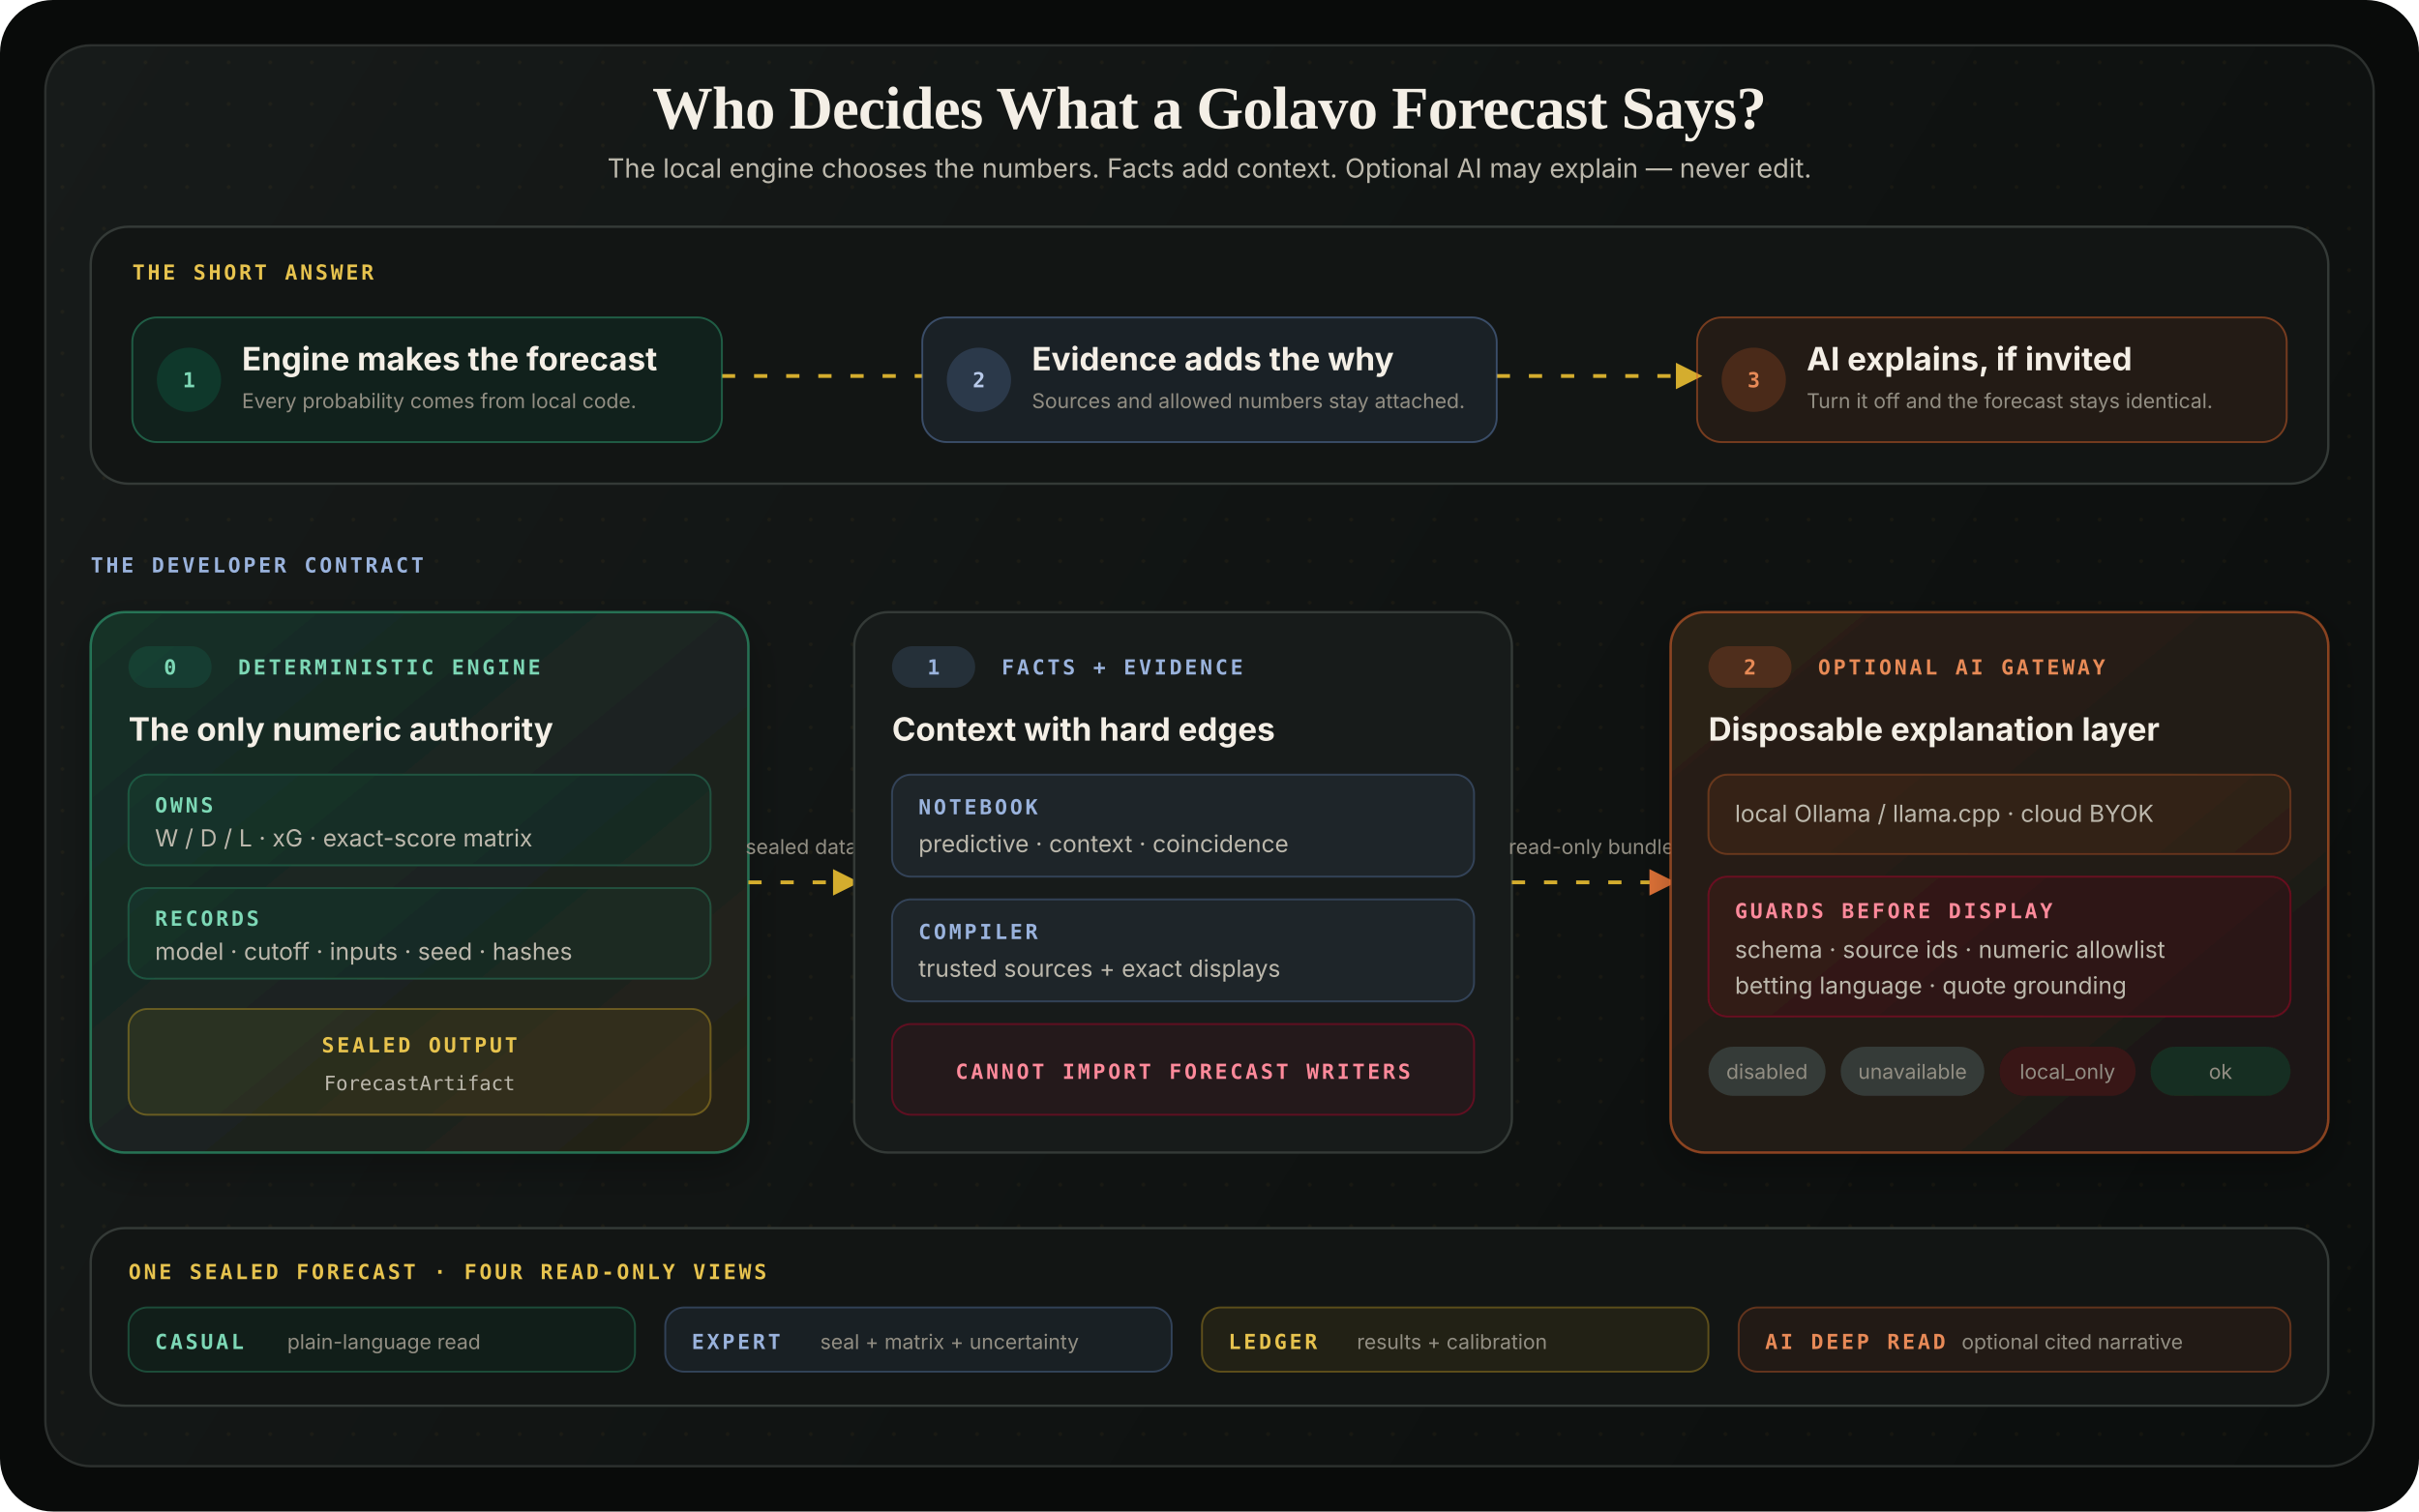
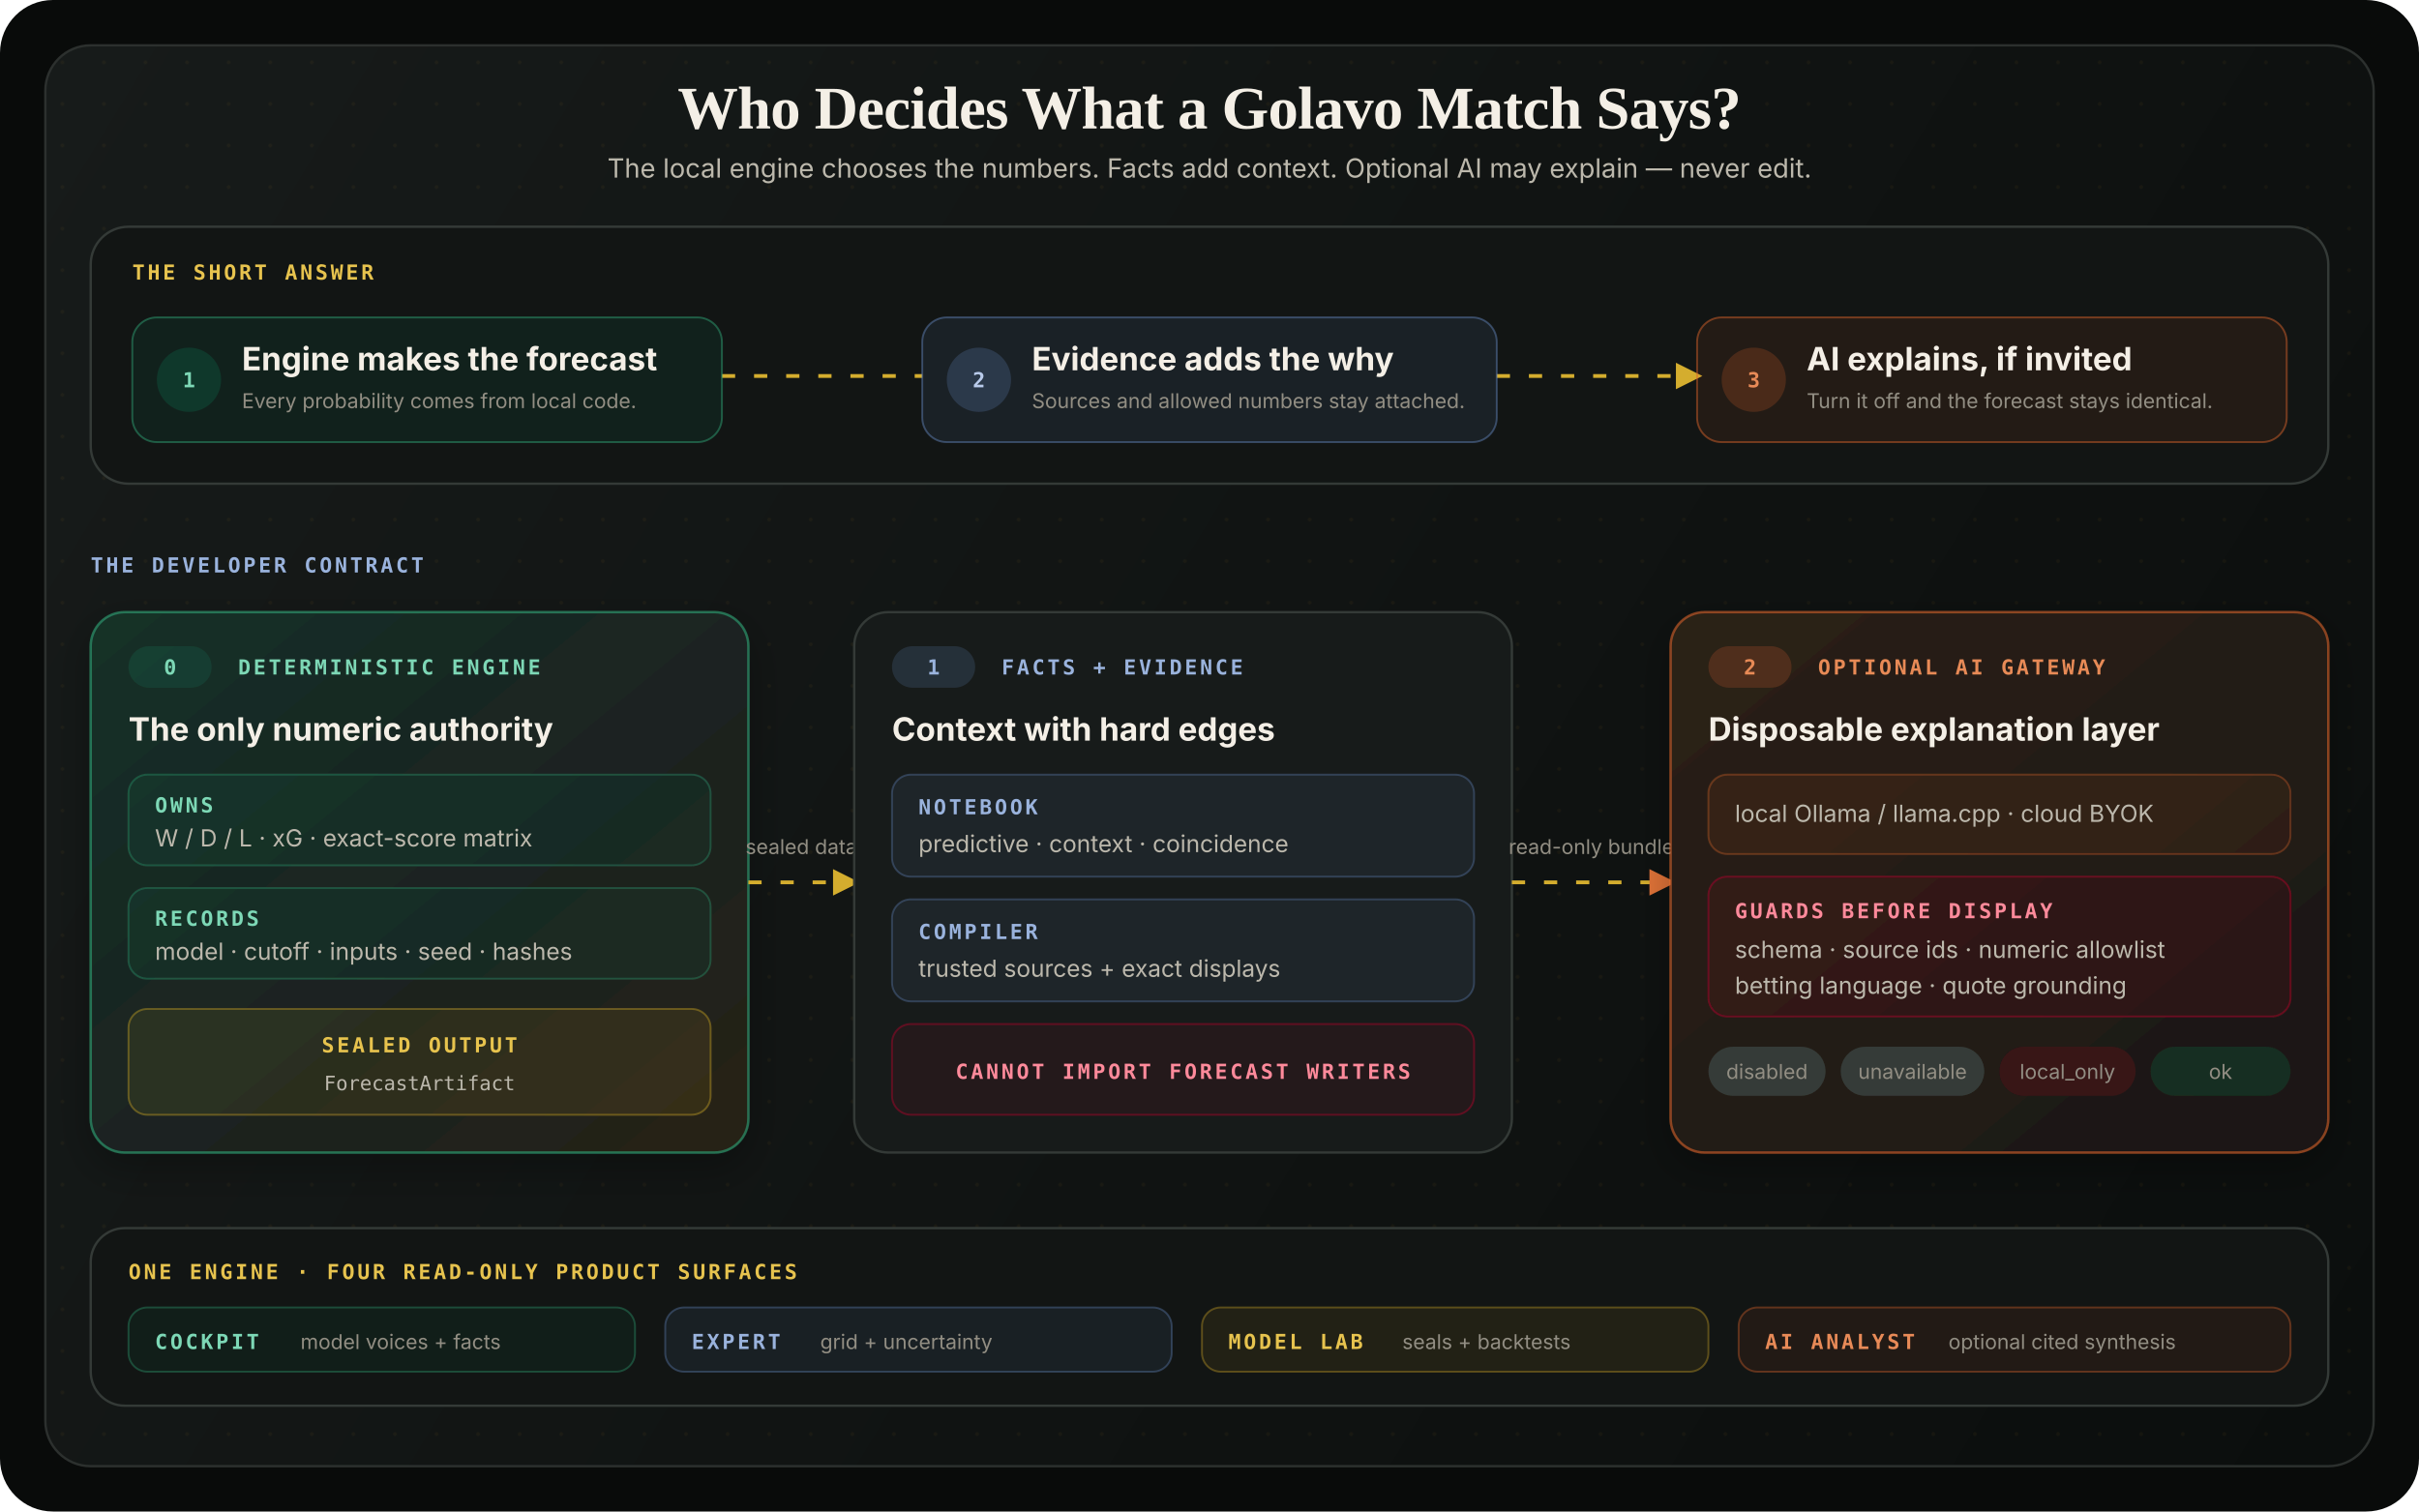
<svg xmlns="http://www.w3.org/2000/svg" width="1280" height="800" viewBox="0 0 1280 800" role="img" aria-labelledby="title desc">
  <defs>
    <linearGradient id="bg" x1="24" y1="24" x2="1256" y2="776" gradientUnits="userSpaceOnUse">
      <stop stop-color="#171B1A" />
      <stop offset=".56" stop-color="#101312" />
      <stop offset="1" stop-color="#0B0E0D" />
    </linearGradient>
    <linearGradient id="engine" x1="0" y1="0" x2="1" y2="1">
      <stop stop-color="#173128" />
      <stop offset=".62" stop-color="#1B211F" />
      <stop offset="1" stop-color="#282216" />
    </linearGradient>
    <linearGradient id="ai" x1="0" y1="0" x2="1" y2="1">
      <stop stop-color="#2B2117" />
      <stop offset="1" stop-color="#1B1713" />
    </linearGradient>
    <pattern id="dots" width="22" height="22" patternUnits="userSpaceOnUse">
      <circle cx="11" cy="11" r="1" fill="#C9A227" fill-opacity=".055" />
    </pattern>
    <filter id="shadow" x="-20%" y="-20%" width="140%" height="160%">
      <feDropShadow dx="0" dy="8" stdDeviation="11" flood-color="#000" flood-opacity=".28" />
    </filter>
    <marker id="gold" viewBox="0 0 10 10" refX="8" refY="5" markerWidth="7" markerHeight="7" orient="auto">
      <path d="M0 0L10 5L0 10Z" fill="#D4AD2E" />
    </marker>
    <marker id="orange" viewBox="0 0 10 10" refX="8" refY="5" markerWidth="7" markerHeight="7" orient="auto">
      <path d="M0 0L10 5L0 10Z" fill="#E07338" />
    </marker>
    <style>
      .title{font:600 32px Georgia,"Times New Roman",serif;letter-spacing:-.35px;fill:#F4EFE6}.sub{font:400 14px -apple-system,BlinkMacSystemFont,"Segoe UI",sans-serif;fill:#BCB8AC}.kicker{font:700 11px ui-monospace,"SF Mono",Menlo,monospace;letter-spacing:1.45px}.head{font:650 17px -apple-system,BlinkMacSystemFont,"Segoe UI",sans-serif;fill:#F4EFE6}.body{font:400 12.5px -apple-system,BlinkMacSystemFont,"Segoe UI",sans-serif;fill:#BCB8AC}.small{font:400 10.8px -apple-system,BlinkMacSystemFont,"Segoe UI",sans-serif;fill:#928E83}.mono{font:500 10.5px ui-monospace,"SF Mono",Menlo,monospace;fill:#BCB8AC}.card{fill:#171B1A;stroke:#343A37;stroke-width:1.25}.signal{fill:none;stroke:#D4AD2E;stroke-width:2;stroke-dasharray:7 10;animation:travel 3.6s linear infinite}@keyframes travel{to{stroke-dashoffset:-68}}@media(prefers-reduced-motion:reduce){.signal{animation:none}}
    </style>
  </defs>
  <rect width="1280" height="800" rx="28" fill="#090B0A" />
  <rect x="24" y="24" width="1232" height="752" rx="24" fill="url(#bg)" stroke="#2C302E" stroke-width="1.25" />
  <rect x="25" y="25" width="1230" height="750" rx="23" fill="url(#dots)" />
-   <text x="640" y="68" text-anchor="middle" class="title">Who Decides What a Golavo Forecast Says?</text>
+   <text x="640" y="68" text-anchor="middle" class="title">Who Decides What a Golavo Match Says?</text>
  <text x="640" y="94" text-anchor="middle" class="sub">The local engine chooses the numbers. Facts add context. Optional AI may explain — never edit.</text>
  <g transform="translate(48 120)">
    <rect width="1184" height="136" rx="20" fill="#121514" stroke="#343A37" stroke-width="1.25" />
    <text x="22" y="28" class="kicker" fill="#E7C34E">THE SHORT ANSWER</text>
    <path d="M334 79H440M744 79H850" class="signal" marker-end="url(#gold)" />
    <g transform="translate(22 48)">
      <rect width="312" height="66" rx="13" fill="#0B6E4F" fill-opacity=".14" stroke="#2F9E73" stroke-opacity=".5" />
      <circle cx="30" cy="33" r="17" fill="#0B6E4F" fill-opacity=".3" />
      <text x="30" y="37" text-anchor="middle" class="kicker" fill="#7DD8B6">1</text>
      <text x="58" y="28" class="head">Engine makes the forecast</text>
      <text x="58" y="48" class="small">Every probability comes from local code.</text>
    </g>
    <g transform="translate(440 48)">
      <rect width="304" height="66" rx="13" fill="#6082B8" fill-opacity=".11" stroke="#6082B8" stroke-opacity=".48" />
      <circle cx="30" cy="33" r="17" fill="#6082B8" fill-opacity=".25" />
      <text x="30" y="37" text-anchor="middle" class="kicker" fill="#B9CBEB">2</text>
      <text x="58" y="28" class="head">Evidence adds the why</text>
      <text x="58" y="48" class="small">Sources and allowed numbers stay attached.</text>
    </g>
    <g transform="translate(850 48)">
      <rect width="312" height="66" rx="13" fill="#D9622B" fill-opacity=".09" stroke="#D9622B" stroke-opacity=".48" />
      <circle cx="30" cy="33" r="17" fill="#D9622B" fill-opacity=".22" />
      <text x="30" y="37" text-anchor="middle" class="kicker" fill="#E88A57">3</text>
      <text x="58" y="28" class="head">AI explains, if invited</text>
      <text x="58" y="48" class="small">Turn it off and the forecast stays identical.</text>
    </g>
  </g>
  <g transform="translate(48 286)">
    <text x="0" y="17" class="kicker" fill="#9AB3DD">THE DEVELOPER CONTRACT</text>
    <g transform="translate(0 38)" filter="url(#shadow)">
      <rect width="348" height="286" rx="18" fill="url(#engine)" stroke="#2F9E73" stroke-opacity=".64" stroke-width="1.3" />
      <rect x="20" y="18" width="44" height="22" rx="11" fill="#0B6E4F" fill-opacity=".26" />
      <text x="42" y="33" text-anchor="middle" class="kicker" fill="#7DD8B6">0</text>
      <text x="78" y="33" class="kicker" fill="#7DD8B6">DETERMINISTIC ENGINE</text>
      <text x="20" y="68" class="head">The only numeric authority</text>
      <rect x="20" y="86" width="308" height="48" rx="10" fill="#0B6E4F" fill-opacity=".12" stroke="#2F9E73" stroke-opacity=".36" />
      <text x="34" y="106" class="kicker" fill="#7DD8B6">OWNS</text>
      <text x="34" y="124" class="body">W / D / L · xG · exact-score matrix</text>
      <rect x="20" y="146" width="308" height="48" rx="10" fill="#0B6E4F" fill-opacity=".12" stroke="#2F9E73" stroke-opacity=".36" />
      <text x="34" y="166" class="kicker" fill="#7DD8B6">RECORDS</text>
      <text x="34" y="184" class="body">model · cutoff · inputs · seed · hashes</text>
      <rect x="20" y="210" width="308" height="56" rx="10" fill="#C9A227" fill-opacity=".1" stroke="#C9A227" stroke-opacity=".42" />
      <text x="174" y="233" text-anchor="middle" class="kicker" fill="#E7C34E">SEALED OUTPUT</text>
      <text x="174" y="253" text-anchor="middle" class="mono">ForecastArtifact</text>
    </g>
    <path d="M348 181H404" class="signal" marker-end="url(#gold)" />
    <text x="376" y="166" text-anchor="middle" class="small">sealed data</text>
    <g transform="translate(404 38)">
      <rect width="348" height="286" rx="18" class="card" />
      <rect x="20" y="18" width="44" height="22" rx="11" fill="#6082B8" fill-opacity=".2" />
      <text x="42" y="33" text-anchor="middle" class="kicker" fill="#9AB3DD">1</text>
      <text x="78" y="33" class="kicker" fill="#9AB3DD">FACTS + EVIDENCE</text>
      <text x="20" y="68" class="head">Context with hard edges</text>
      <rect x="20" y="86" width="308" height="54" rx="10" fill="#6082B8" fill-opacity=".1" stroke="#6082B8" stroke-opacity=".36" />
      <text x="34" y="107" class="kicker" fill="#9AB3DD">NOTEBOOK</text>
      <text x="34" y="127" class="body">predictive · context · coincidence</text>
      <rect x="20" y="152" width="308" height="54" rx="10" fill="#6082B8" fill-opacity=".1" stroke="#6082B8" stroke-opacity=".36" />
      <text x="34" y="173" class="kicker" fill="#9AB3DD">COMPILER</text>
      <text x="34" y="193" class="body">trusted sources + exact displays</text>
      <rect x="20" y="218" width="308" height="48" rx="10" fill="#BC002D" fill-opacity=".08" stroke="#BC002D" stroke-opacity=".42" />
      <text x="174" y="247" text-anchor="middle" class="kicker" fill="#FF8A9B">CANNOT IMPORT FORECAST WRITERS</text>
    </g>
    <path d="M752 181H836" class="signal" marker-end="url(#orange)" />
    <text x="794" y="166" text-anchor="middle" class="small">read-only bundle</text>
    <g transform="translate(836 38)" filter="url(#shadow)">
      <rect width="348" height="286" rx="18" fill="url(#ai)" stroke="#D9622B" stroke-opacity=".58" stroke-width="1.3" />
      <rect x="20" y="18" width="44" height="22" rx="11" fill="#D9622B" fill-opacity=".22" />
      <text x="42" y="33" text-anchor="middle" class="kicker" fill="#E88A57">2</text>
      <text x="78" y="33" class="kicker" fill="#E88A57">OPTIONAL AI GATEWAY</text>
      <text x="20" y="68" class="head">Disposable explanation layer</text>
      <rect x="20" y="86" width="308" height="42" rx="10" fill="#D9622B" fill-opacity=".08" stroke="#D9622B" stroke-opacity=".34" />
      <text x="34" y="111" class="body">local Ollama / llama.cpp · cloud BYOK</text>
      <rect x="20" y="140" width="308" height="74" rx="10" fill="#BC002D" fill-opacity=".09" stroke="#BC002D" stroke-opacity=".43" />
      <text x="34" y="162" class="kicker" fill="#FF8A9B">GUARDS BEFORE DISPLAY</text>
      <text x="34" y="183" class="body">schema · source ids · numeric allowlist</text>
      <text x="34" y="202" class="body">betting language · quote grounding</text>
      <g transform="translate(20 230)">
        <rect width="62" height="26" rx="13" fill="#343A37" />
        <text x="31" y="17" text-anchor="middle" class="small" fill="#BCB8AC">disabled</text>
        <rect x="70" width="76" height="26" rx="13" fill="#343A37" />
        <text x="108" y="17" text-anchor="middle" class="small" fill="#BCB8AC">unavailable</text>
        <rect x="154" width="72" height="26" rx="13" fill="#BC002D" fill-opacity=".16" />
        <text x="190" y="17" text-anchor="middle" class="small" fill="#FF8A9B">local_only</text>
        <rect x="234" width="74" height="26" rx="13" fill="#0B6E4F" fill-opacity=".25" />
        <text x="271" y="17" text-anchor="middle" class="small" fill="#7DD8B6">ok</text>
      </g>
    </g>
  </g>
  <g transform="translate(48 650)">
    <rect width="1184" height="94" rx="18" fill="#121514" stroke="#343A37" stroke-width="1.25" />
-     <text x="20" y="27" class="kicker" fill="#E7C34E">ONE SEALED FORECAST · FOUR READ-ONLY VIEWS</text>
+     <text x="20" y="27" class="kicker" fill="#E7C34E">ONE ENGINE · FOUR READ-ONLY PRODUCT SURFACES</text>
    <g transform="translate(20 42)">
      <rect width="268" height="34" rx="10" fill="#0B6E4F" fill-opacity=".1" stroke="#2F9E73" stroke-opacity=".38" />
-       <text x="14" y="22" class="kicker" fill="#7DD8B6">CASUAL</text>
-       <text x="84" y="22" class="small">plain-language read</text>
+       <text x="14" y="22" class="kicker" fill="#7DD8B6">COCKPIT</text>
+       <text x="91" y="22" class="small">model voices + facts</text>
      <rect x="284" width="268" height="34" rx="10" fill="#6082B8" fill-opacity=".1" stroke="#6082B8" stroke-opacity=".38" />
      <text x="298" y="22" class="kicker" fill="#9AB3DD">EXPERT</text>
-       <text x="366" y="22" class="small">seal + matrix + uncertainty</text>
+       <text x="366" y="22" class="small">grid + uncertainty</text>
      <rect x="568" width="268" height="34" rx="10" fill="#C9A227" fill-opacity=".09" stroke="#C9A227" stroke-opacity=".38" />
-       <text x="582" y="22" class="kicker" fill="#E7C34E">LEDGER</text>
-       <text x="650" y="22" class="small">results + calibration</text>
+       <text x="582" y="22" class="kicker" fill="#E7C34E">MODEL LAB</text>
+       <text x="674" y="22" class="small">seals + backtests</text>
      <rect x="852" width="292" height="34" rx="10" fill="#D9622B" fill-opacity=".08" stroke="#D9622B" stroke-opacity=".38" />
-       <text x="866" y="22" class="kicker" fill="#E88A57">AI DEEP READ</text>
-       <text x="970" y="22" class="small">optional cited narrative</text>
+       <text x="866" y="22" class="kicker" fill="#E88A57">AI ANALYST</text>
+       <text x="963" y="22" class="small">optional cited synthesis</text>
    </g>
  </g>
</svg>
